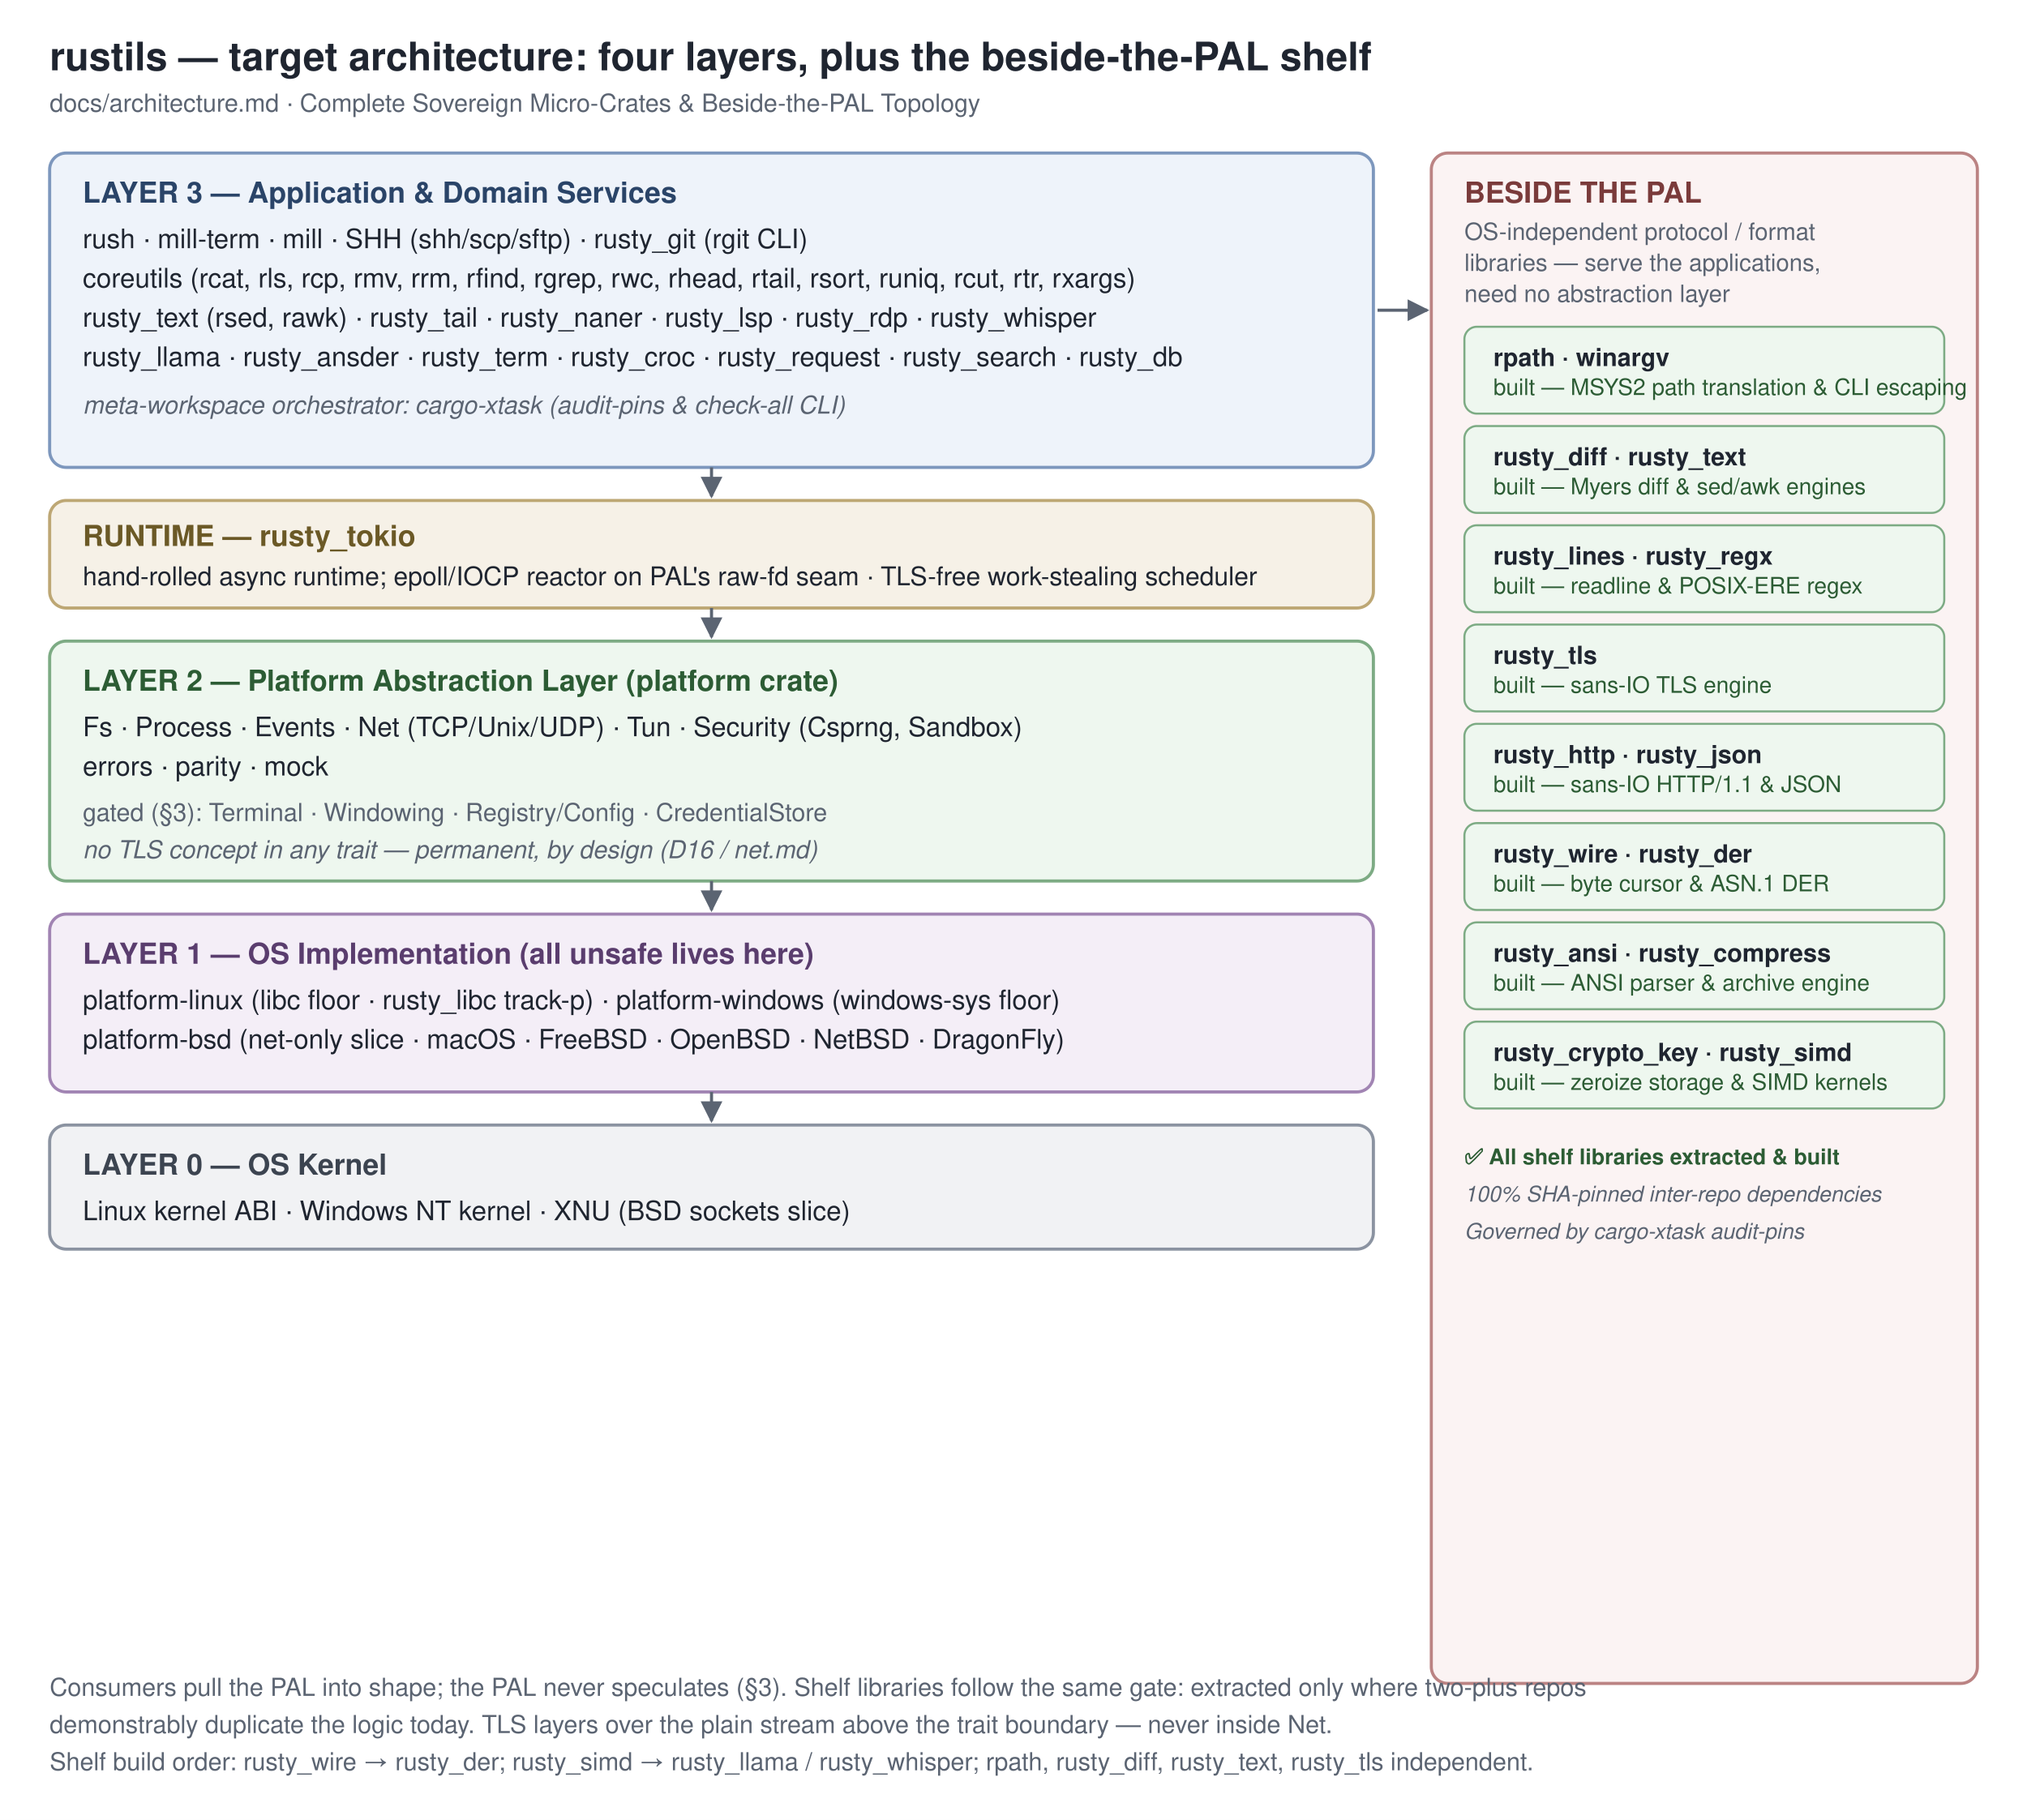
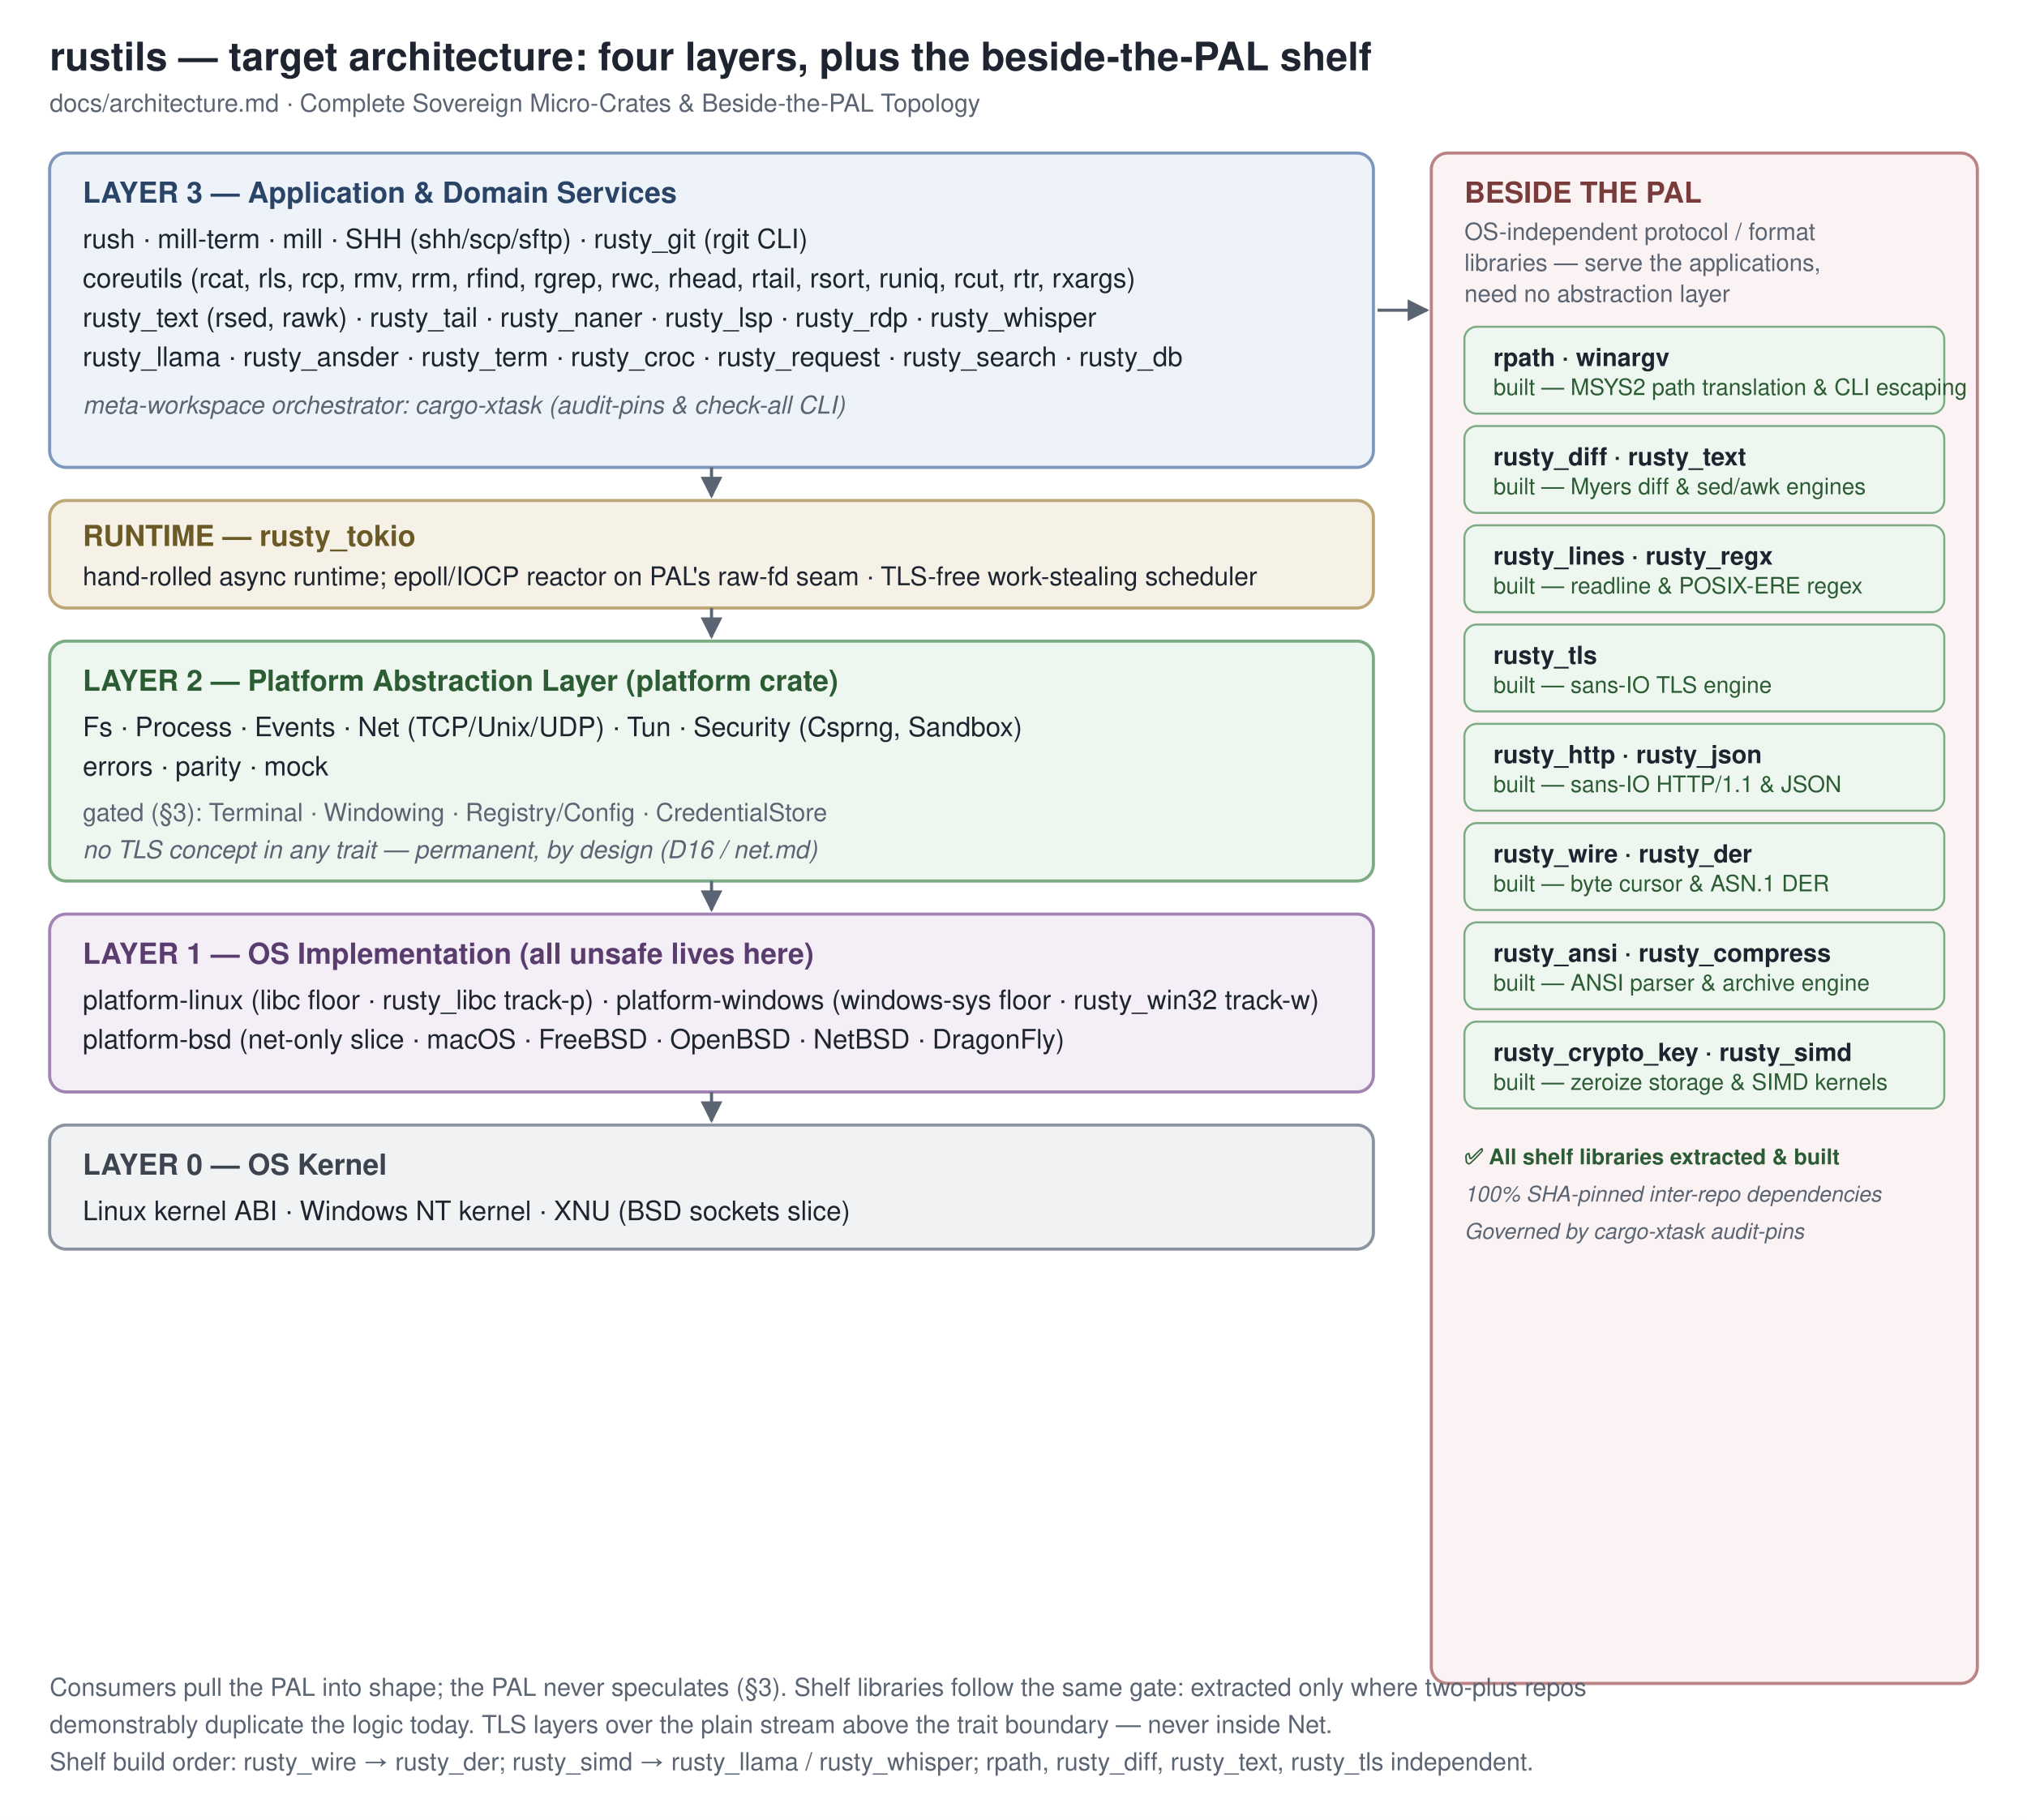
<svg xmlns="http://www.w3.org/2000/svg" viewBox="0 0 980 880" font-family="ui-sans-serif, system-ui, 'Segoe UI', Helvetica, Arial, sans-serif">
  <defs>
    <marker id="arrow" viewBox="0 0 10 10" refX="9" refY="5" markerWidth="7" markerHeight="7" orient="auto-start-reverse">
      <path d="M 0 0 L 10 5 L 0 10 z" fill="#5b6472" />
    </marker>
  </defs>
  <rect x="0" y="0" width="980" height="880" fill="#ffffff" />
  <text x="24" y="34" font-size="19" font-weight="700" fill="#1f2530">rustils — target architecture: four layers, plus the beside-the-PAL shelf</text>
  <text x="24" y="54" font-size="12" fill="#5b6472">docs/architecture.md · Complete Sovereign Micro-Crates &amp; Beside-the-PAL Topology</text>
  <rect x="24" y="74" width="640" height="152" rx="8" fill="#eef3fa" stroke="#7d97bd" stroke-width="1.5" />
  <text x="40" y="98" font-size="14" font-weight="700" fill="#2a4468">LAYER 3 — Application &amp; Domain Services</text>
  <text x="40" y="120" font-size="13" fill="#1f2530">rush · mill-term · mill · SHH (shh/scp/sftp) · rusty_git (rgit CLI)</text>
  <text x="40" y="139" font-size="13" fill="#1f2530">coreutils (rcat, rls, rcp, rmv, rrm, rfind, rgrep, rwc, rhead, rtail, rsort, runiq, rcut, rtr, rxargs)</text>
  <text x="40" y="158" font-size="13" fill="#1f2530">rusty_text (rsed, rawk) · rusty_tail · rusty_naner · rusty_lsp · rusty_rdp · rusty_whisper</text>
  <text x="40" y="177" font-size="13" fill="#1f2530">rusty_llama · rusty_ansder · rusty_term · rusty_croc · rusty_request · rusty_search · rusty_db</text>
  <text x="40" y="200" font-size="12" fill="#5b6472" font-style="italic">meta-workspace orchestrator: cargo-xtask (audit-pins &amp; check-all CLI)</text>
  <rect x="24" y="242" width="640" height="52" rx="8" fill="#f6f1e7" stroke="#bda774" stroke-width="1.5" />
  <text x="40" y="264" font-size="14" font-weight="700" fill="#6b5926">RUNTIME — rusty_tokio</text>
  <text x="40" y="283" font-size="12.5" fill="#1f2530">hand-rolled async runtime; epoll/IOCP reactor on PAL's raw-fd seam · TLS-free work-stealing scheduler</text>
  <rect x="24" y="310" width="640" height="116" rx="8" fill="#eef7ef" stroke="#7dab84" stroke-width="1.5" />
  <text x="40" y="334" font-size="14" font-weight="700" fill="#2c5c34">LAYER 2 — Platform Abstraction Layer (platform crate)</text>
  <text x="40" y="356" font-size="13" fill="#1f2530">Fs · Process · Events · Net (TCP/Unix/UDP) · Tun · Security (Csprng, Sandbox)</text>
  <text x="40" y="375" font-size="13" fill="#1f2530">errors · parity · mock</text>
  <text x="40" y="397" font-size="12" fill="#5b6472">gated (§3): Terminal · Windowing · Registry/Config · CredentialStore</text>
  <text x="40" y="415" font-size="12" fill="#5b6472" font-style="italic">no TLS concept in any trait — permanent, by design (D16 / net.md)</text>
  <rect x="24" y="442" width="640" height="86" rx="8" fill="#f4eef7" stroke="#a184b3" stroke-width="1.5" />
  <text x="40" y="466" font-size="14" font-weight="700" fill="#5a3d6e">LAYER 1 — OS Implementation (all unsafe lives here)</text>
-   <text x="40" y="488" font-size="13" fill="#1f2530">platform-linux (libc floor · rusty_libc track-p) · platform-windows (windows-sys floor)</text>
+   <text x="40" y="488" font-size="13" fill="#1f2530">platform-linux (libc floor · rusty_libc track-p) · platform-windows (windows-sys floor · rusty_win32 track-w)</text>
  <text x="40" y="507" font-size="13" fill="#1f2530">platform-bsd (net-only slice · macOS · FreeBSD · OpenBSD · NetBSD · DragonFly)</text>
  <rect x="24" y="544" width="640" height="60" rx="8" fill="#f1f2f4" stroke="#8b93a1" stroke-width="1.5" />
  <text x="40" y="568" font-size="14" font-weight="700" fill="#3c4450">LAYER 0 — OS Kernel</text>
  <text x="40" y="590" font-size="13" fill="#1f2530">Linux kernel ABI · Windows NT kernel · XNU (BSD sockets slice)</text>
  <rect x="692" y="74" width="264" height="740" rx="8" fill="#fbf3f3" stroke="#bb8383" stroke-width="1.5" />
  <text x="708" y="98" font-size="14" font-weight="700" fill="#7a3b3b">BESIDE THE PAL</text>
  <text x="708" y="116" font-size="11.5" fill="#5b6472">OS-independent protocol / format</text>
  <text x="708" y="131" font-size="11.5" fill="#5b6472">libraries — serve the applications,</text>
  <text x="708" y="146" font-size="11.5" fill="#5b6472">need no abstraction layer</text>
  <rect x="708" y="158" width="232" height="42" rx="6" fill="#eef7ef" stroke="#7dab84" />
  <text x="722" y="177" font-size="12" font-weight="700" fill="#1f2530">rpath · winargv</text>
  <text x="722" y="191" font-size="11" fill="#2c5c34">built — MSYS2 path translation &amp; CLI escaping</text>
  <rect x="708" y="206" width="232" height="42" rx="6" fill="#eef7ef" stroke="#7dab84" />
  <text x="722" y="225" font-size="12" font-weight="700" fill="#1f2530">rusty_diff · rusty_text</text>
  <text x="722" y="239" font-size="11" fill="#2c5c34">built — Myers diff &amp; sed/awk engines</text>
  <rect x="708" y="254" width="232" height="42" rx="6" fill="#eef7ef" stroke="#7dab84" />
  <text x="722" y="273" font-size="12" font-weight="700" fill="#1f2530">rusty_lines · rusty_regx</text>
  <text x="722" y="287" font-size="11" fill="#2c5c34">built — readline &amp; POSIX-ERE regex</text>
  <rect x="708" y="302" width="232" height="42" rx="6" fill="#eef7ef" stroke="#7dab84" />
  <text x="722" y="321" font-size="12" font-weight="700" fill="#1f2530">rusty_tls</text>
  <text x="722" y="335" font-size="11" fill="#2c5c34">built — sans-IO TLS engine</text>
  <rect x="708" y="350" width="232" height="42" rx="6" fill="#eef7ef" stroke="#7dab84" />
  <text x="722" y="369" font-size="12" font-weight="700" fill="#1f2530">rusty_http · rusty_json</text>
  <text x="722" y="383" font-size="11" fill="#2c5c34">built — sans-IO HTTP/1.1 &amp; JSON</text>
  <rect x="708" y="398" width="232" height="42" rx="6" fill="#eef7ef" stroke="#7dab84" />
  <text x="722" y="417" font-size="12" font-weight="700" fill="#1f2530">rusty_wire · rusty_der</text>
  <text x="722" y="431" font-size="11" fill="#2c5c34">built — byte cursor &amp; ASN.1 DER</text>
  <rect x="708" y="446" width="232" height="42" rx="6" fill="#eef7ef" stroke="#7dab84" />
  <text x="722" y="465" font-size="12" font-weight="700" fill="#1f2530">rusty_ansi · rusty_compress</text>
  <text x="722" y="479" font-size="11" fill="#2c5c34">built — ANSI parser &amp; archive engine</text>
  <rect x="708" y="494" width="232" height="42" rx="6" fill="#eef7ef" stroke="#7dab84" />
  <text x="722" y="513" font-size="12" font-weight="700" fill="#1f2530">rusty_crypto_key · rusty_simd</text>
  <text x="722" y="527" font-size="11" fill="#2c5c34">built — zeroize storage &amp; SIMD kernels</text>
  <text x="708" y="563" font-size="10.5" fill="#2c5c34" font-weight="700">✅ All shelf libraries extracted &amp; built</text>
  <text x="708" y="581" font-size="10.5" fill="#5b6472" font-style="italic">100% SHA-pinned inter-repo dependencies</text>
  <text x="708" y="599" font-size="10.5" fill="#5b6472" font-style="italic">Governed by cargo-xtask audit-pins</text>
  <line x1="344" y1="226" x2="344" y2="240" stroke="#5b6472" stroke-width="1.5" marker-end="url(#arrow)" />
  <line x1="344" y1="294" x2="344" y2="308" stroke="#5b6472" stroke-width="1.5" marker-end="url(#arrow)" />
  <line x1="344" y1="426" x2="344" y2="440" stroke="#5b6472" stroke-width="1.5" marker-end="url(#arrow)" />
  <line x1="344" y1="528" x2="344" y2="542" stroke="#5b6472" stroke-width="1.5" marker-end="url(#arrow)" />
  <line x1="666" y1="150" x2="690" y2="150" stroke="#5b6472" stroke-width="1.5" marker-end="url(#arrow)" />
  <text x="24" y="820" font-size="12" fill="#5b6472">Consumers pull the PAL into shape; the PAL never speculates (§3). Shelf libraries follow the same gate: extracted only where two-plus repos</text>
  <text x="24" y="838" font-size="12" fill="#5b6472">demonstrably duplicate the logic today. TLS layers over the plain stream above the trait boundary — never inside Net.</text>
  <text x="24" y="856" font-size="12" fill="#5b6472">Shelf build order: rusty_wire → rusty_der; rusty_simd → rusty_llama / rusty_whisper; rpath, rusty_diff, rusty_text, rusty_tls independent.</text>
</svg>
